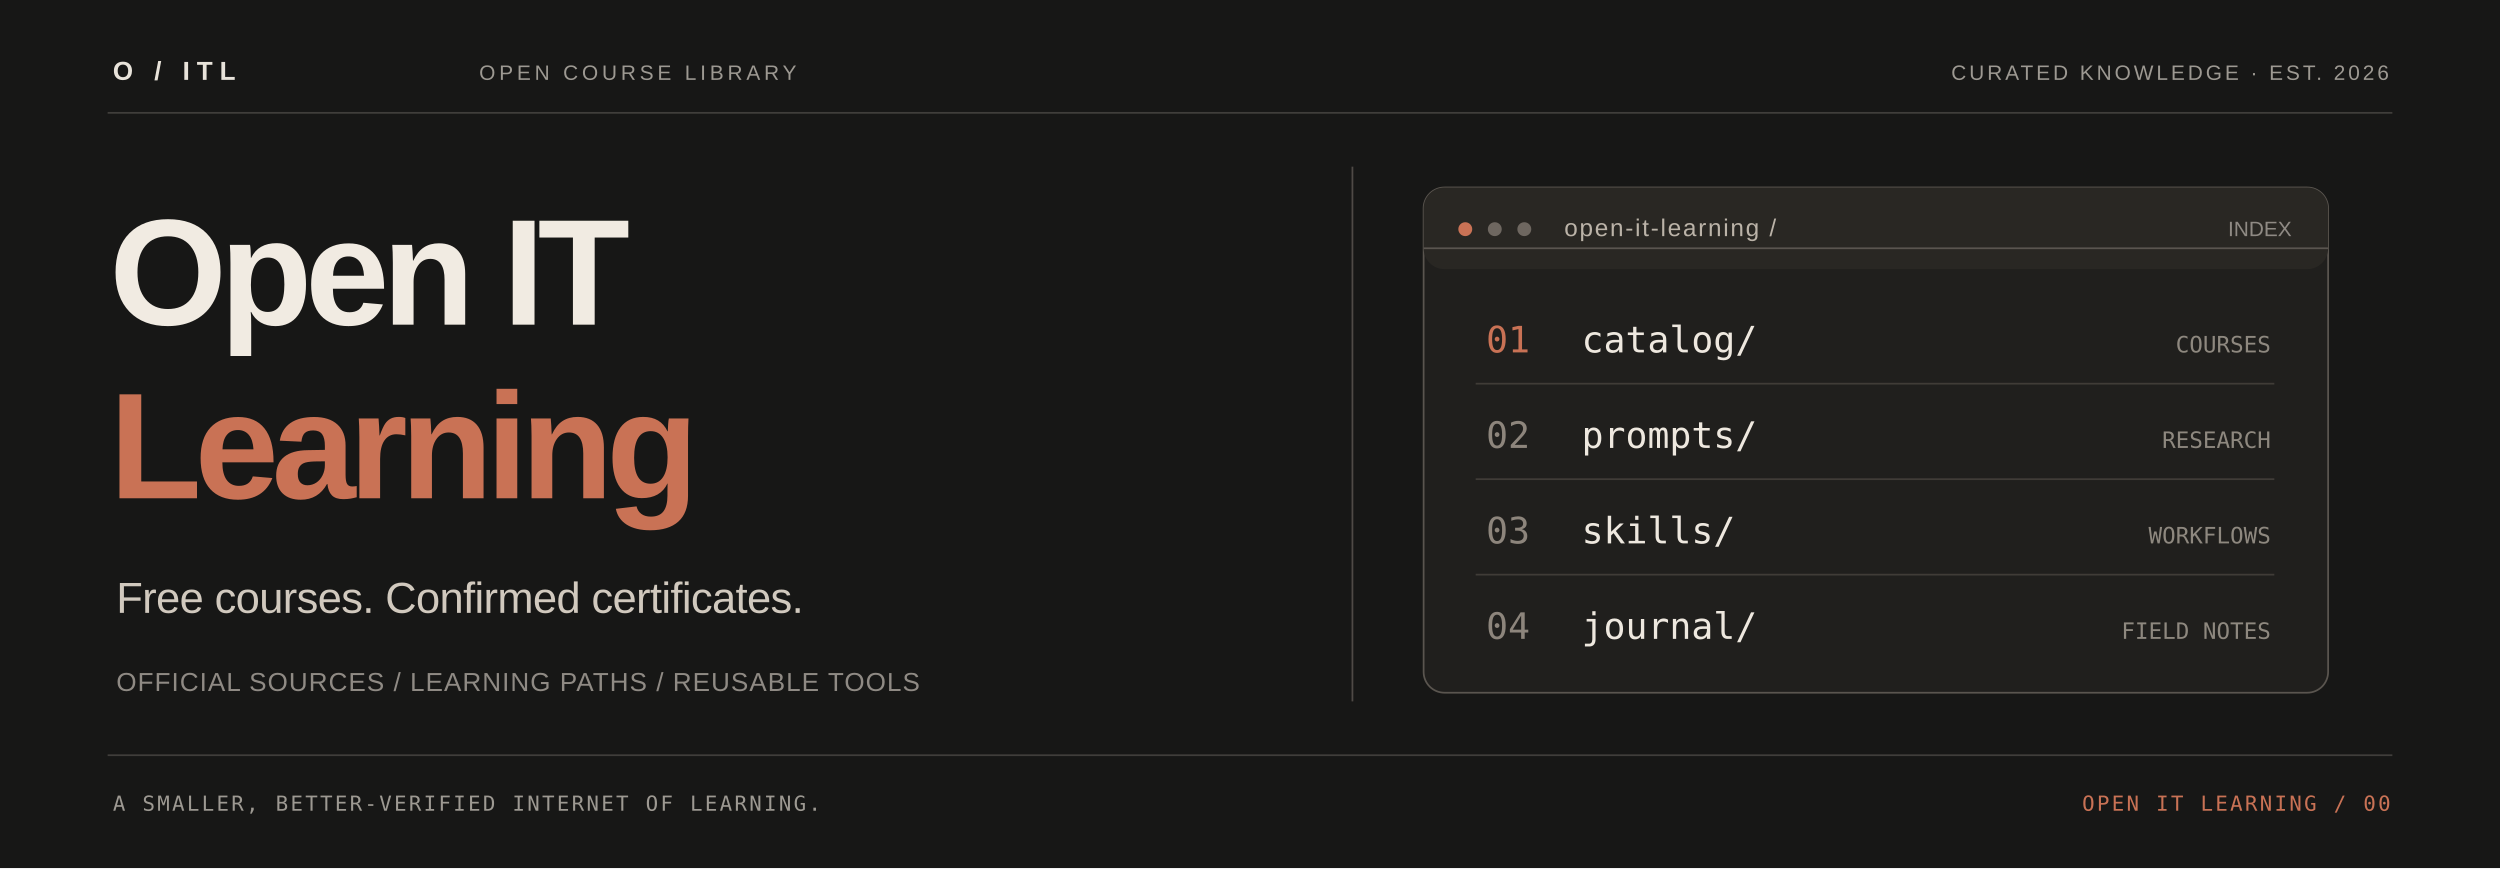
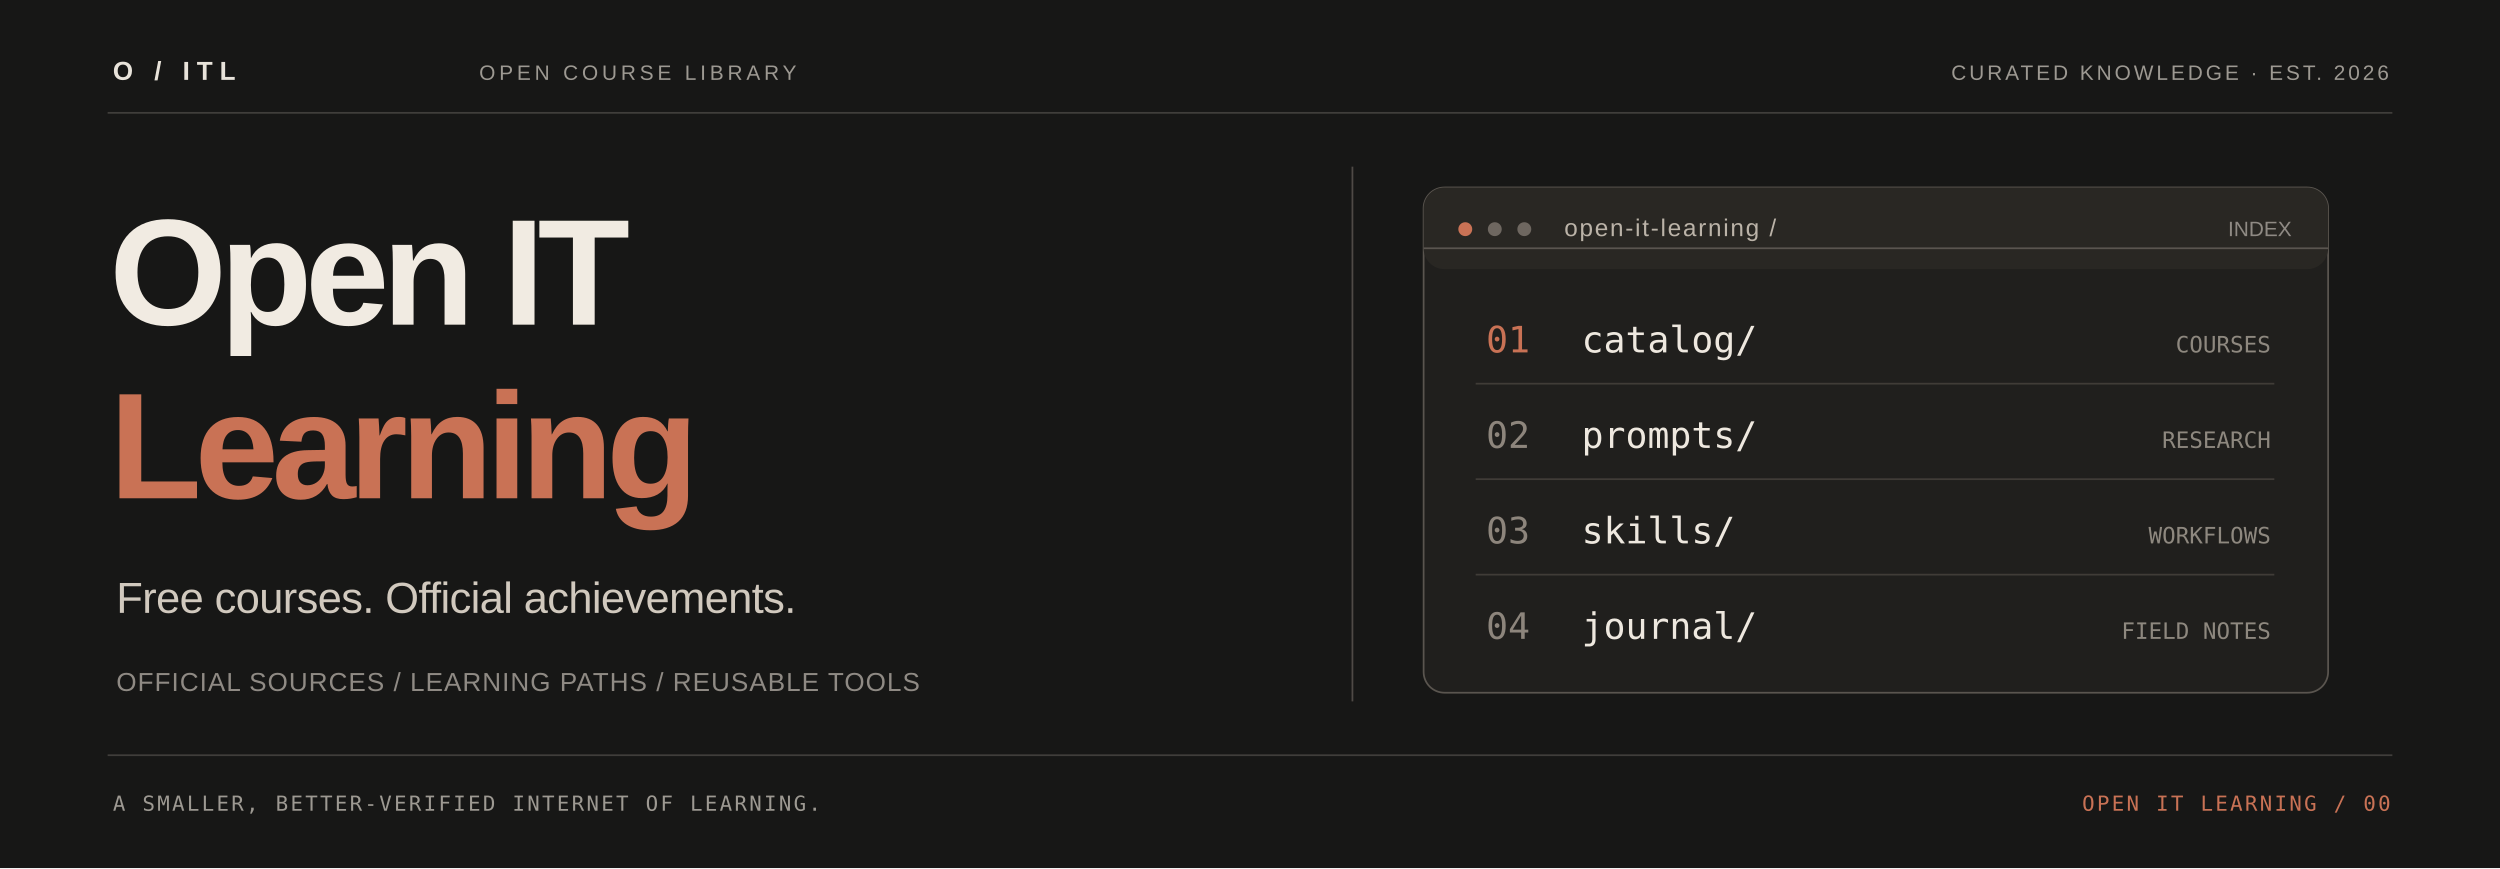
<svg xmlns="http://www.w3.org/2000/svg" width="1440" height="500" viewBox="0 0 1440 500" role="img" aria-labelledby="t d">
  <rect width="1440" height="500" fill="#171716" />
  <path d="M62 65H1378M62 435H1378" stroke="#65615C" stroke-width="1" opacity=".52" />
  <g font-family="Arial,Helvetica,sans-serif">
    <text x="65" y="46" fill="#E8E3DA" font-size="15" letter-spacing="4" font-weight="700">O / ITL</text>
    <text x="276" y="46" fill="#9D9992" font-size="12" letter-spacing="2.2">OPEN COURSE LIBRARY</text>
    <text x="1376" y="46" text-anchor="end" fill="#9D9992" font-size="12" letter-spacing="1.7">CURATED KNOWLEDGE  ·  EST. 2026</text>
    <text x="63" y="187" fill="#F1EBE2" font-size="87" font-weight="700" letter-spacing="-4">Open IT</text>
    <text x="63" y="287" fill="#C97255" font-size="87" font-weight="700" letter-spacing="-4">Learning</text>
-     <text x="67" y="353" fill="#D1C9BE" font-size="25" letter-spacing="-.35">Free courses. Confirmed certificates.</text>
+     <text x="67" y="353" fill="#D1C9BE" font-size="25" letter-spacing="-.35">Free courses. Official achievements.</text>
    <text x="67" y="398" fill="#8F8A84" font-size="15" letter-spacing=".6">OFFICIAL SOURCES  /  LEARNING PATHS  /  REUSABLE TOOLS</text>
  </g>
  <path d="M779 96V404" stroke="#4F4A46" stroke-width="1" />
  <rect x="820" y="108" width="521" height="291" rx="12" fill="#201F1D" stroke="#5A554F" stroke-width="1" />
  <rect x="820" y="108" width="521" height="47" rx="12" fill="#292723" />
  <path d="M820 143H1341" stroke="#5A554F" />
  <g font-family="Arial,Helvetica,sans-serif">
    <circle cx="844" cy="132" r="4" fill="#C97255" />
    <circle cx="861" cy="132" r="4" fill="#6E6760" />
    <circle cx="878" cy="132" r="4" fill="#6E6760" />
    <text x="901" y="136" fill="#BBB3A8" font-size="14" letter-spacing="1">open-it-learning /</text>
    <text x="1320" y="136" fill="#8F8A84" text-anchor="end" font-size="12">INDEX</text>
  </g>
  <g font-family="ui-monospace,SFMono-Regular,Consolas,monospace" font-size="21">
    <text x="856" y="203" fill="#C97255">01</text>
    <text x="911" y="203" fill="#EEE8DF">catalog/</text>
    <text x="1308" y="203" fill="#8E887F" text-anchor="end" font-size="13">COURSES</text>
    <text x="856" y="258" fill="#8D857C">02</text>
    <text x="911" y="258" fill="#EEE8DF">prompts/</text>
    <text x="1308" y="258" fill="#8E887F" text-anchor="end" font-size="13">RESEARCH</text>
    <text x="856" y="313" fill="#8D857C">03</text>
    <text x="911" y="313" fill="#EEE8DF">skills/</text>
    <text x="1308" y="313" fill="#8E887F" text-anchor="end" font-size="13">WORKFLOWS</text>
    <text x="856" y="368" fill="#8D857C">04</text>
    <text x="911" y="368" fill="#EEE8DF">journal/</text>
    <text x="1308" y="368" fill="#8E887F" text-anchor="end" font-size="13">FIELD NOTES</text>
  </g>
  <g stroke="#403C37" stroke-width="1">
    <path d="M850 221H1310M850 276H1310M850 331H1310" />
  </g>
  <g font-family="ui-monospace,SFMono-Regular,Consolas,monospace" font-size="12" letter-spacing="1.3">
    <text x="65" y="467" fill="#9D9992">A SMALLER, BETTER-VERIFIED INTERNET OF LEARNING.</text>
    <text x="1377" y="467" text-anchor="end" fill="#C97255">OPEN IT LEARNING / 00</text>
  </g>
</svg>
